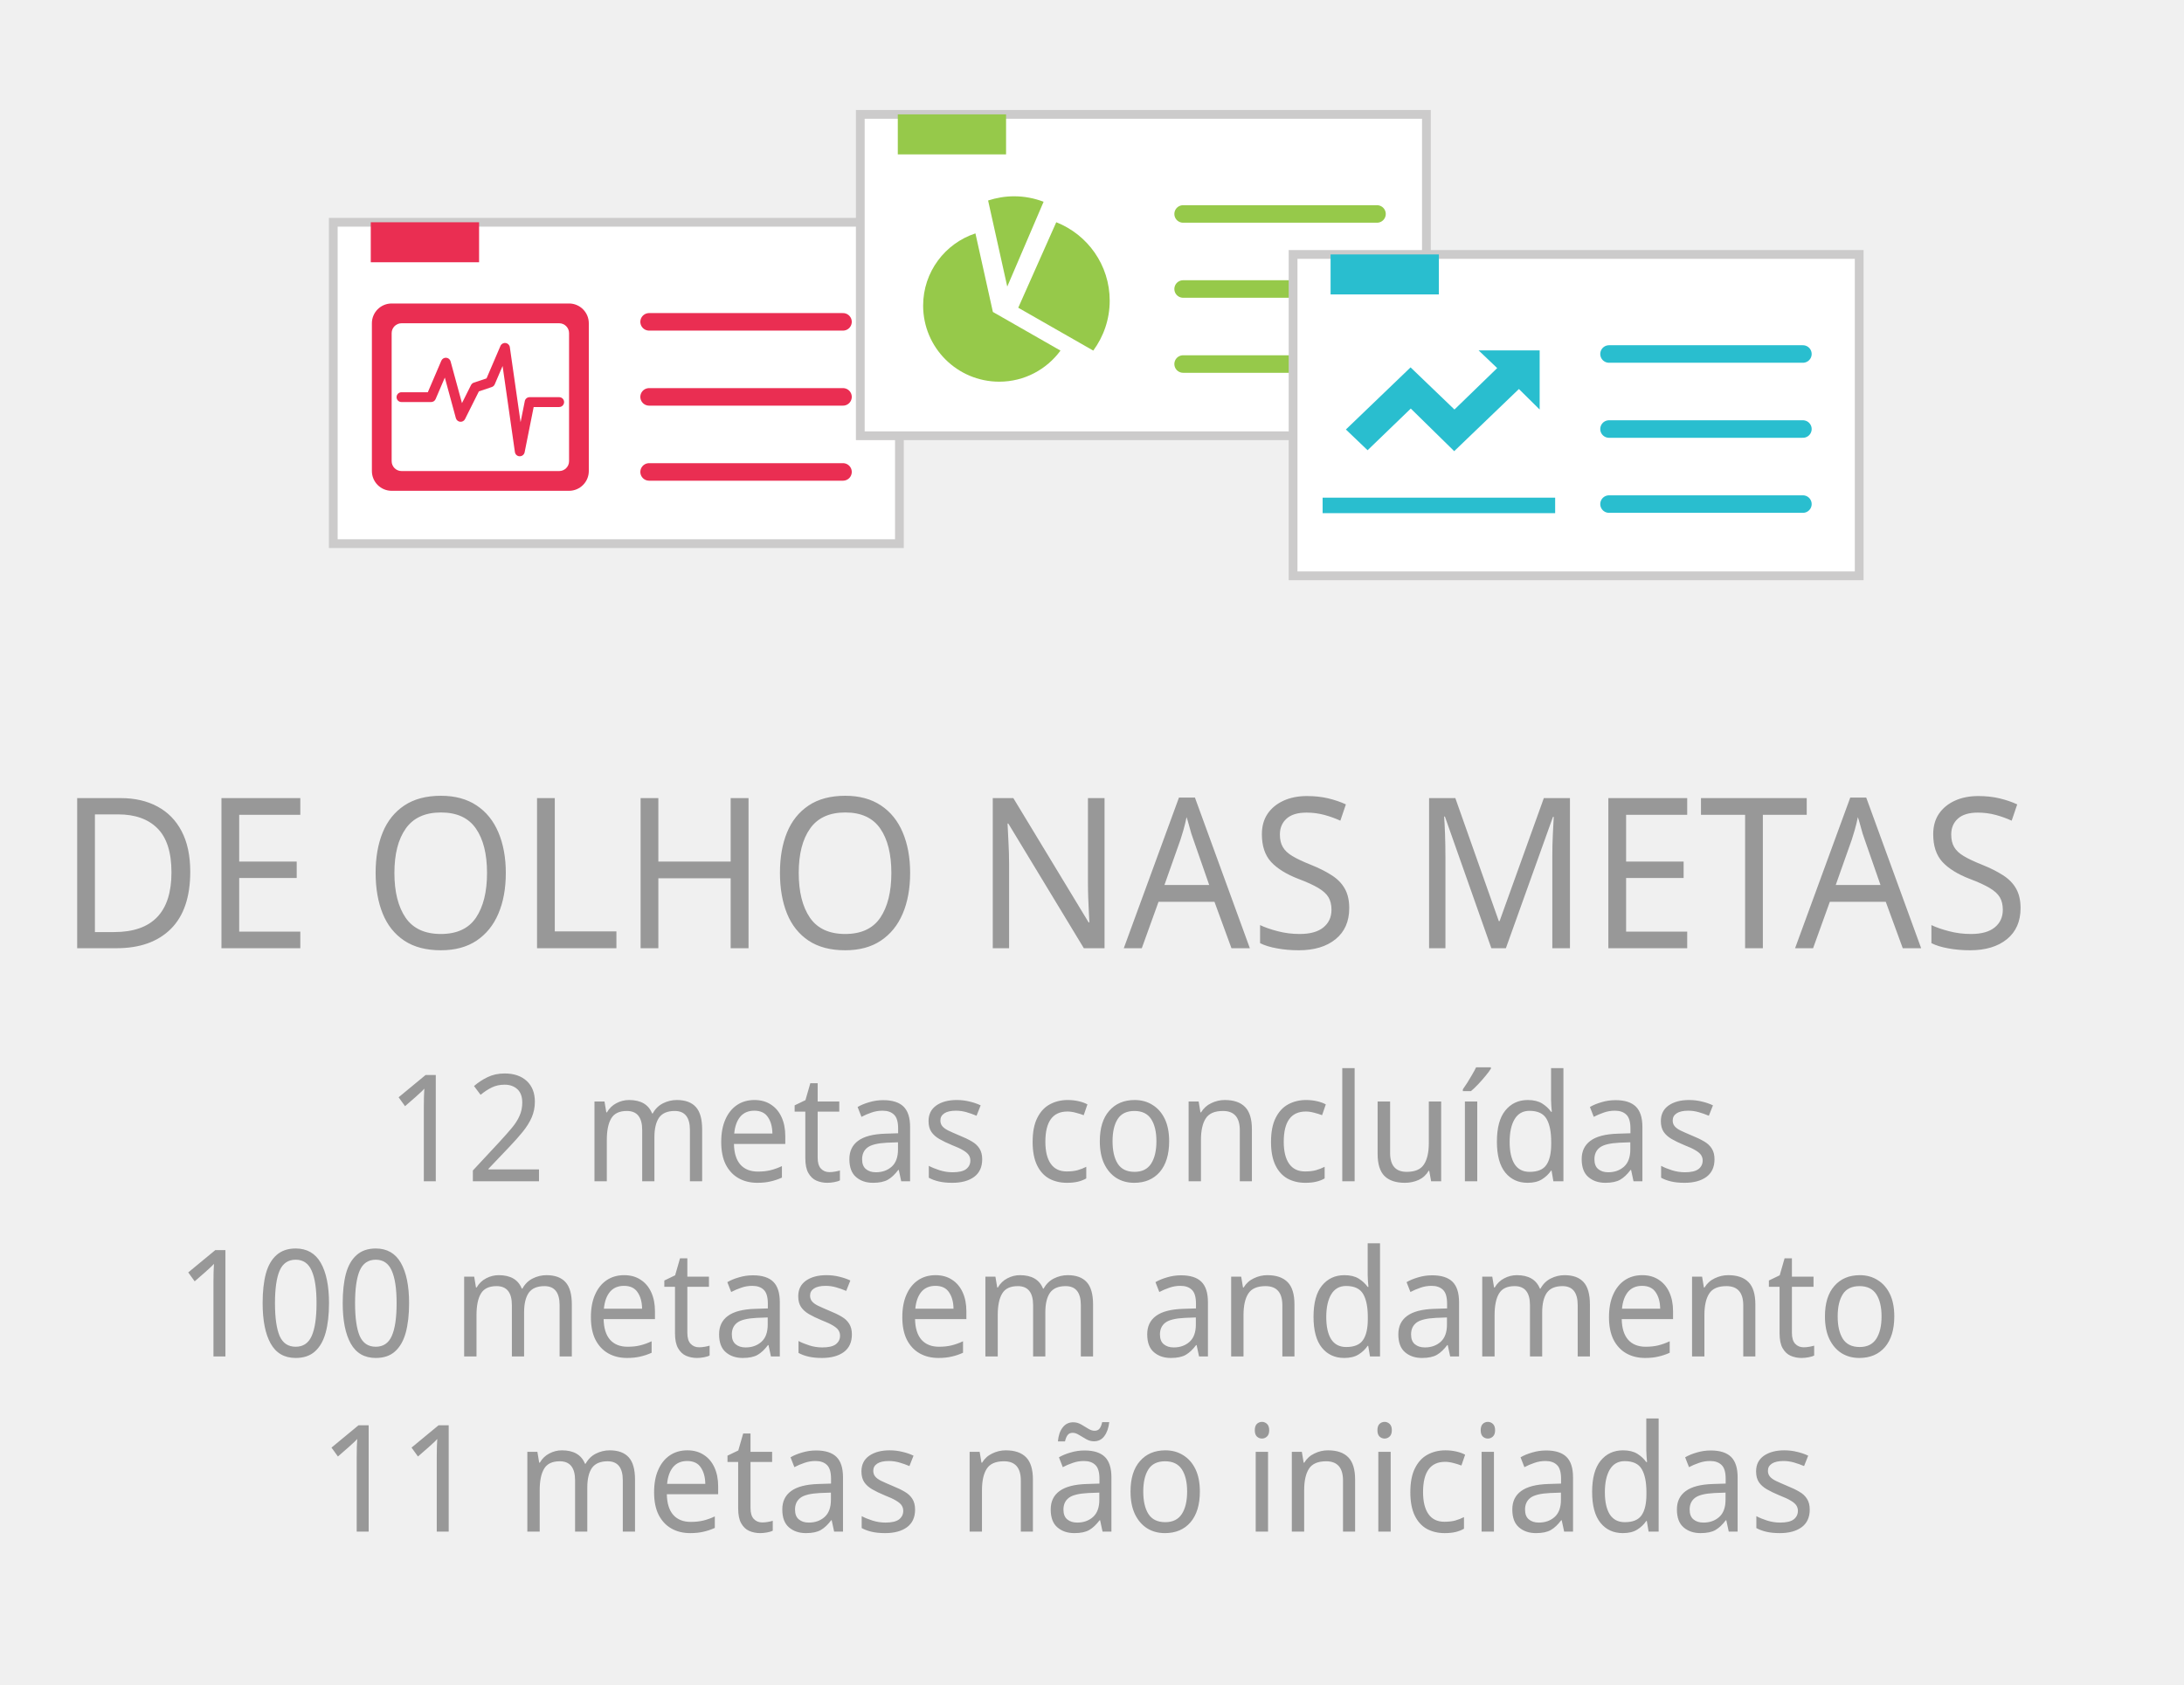
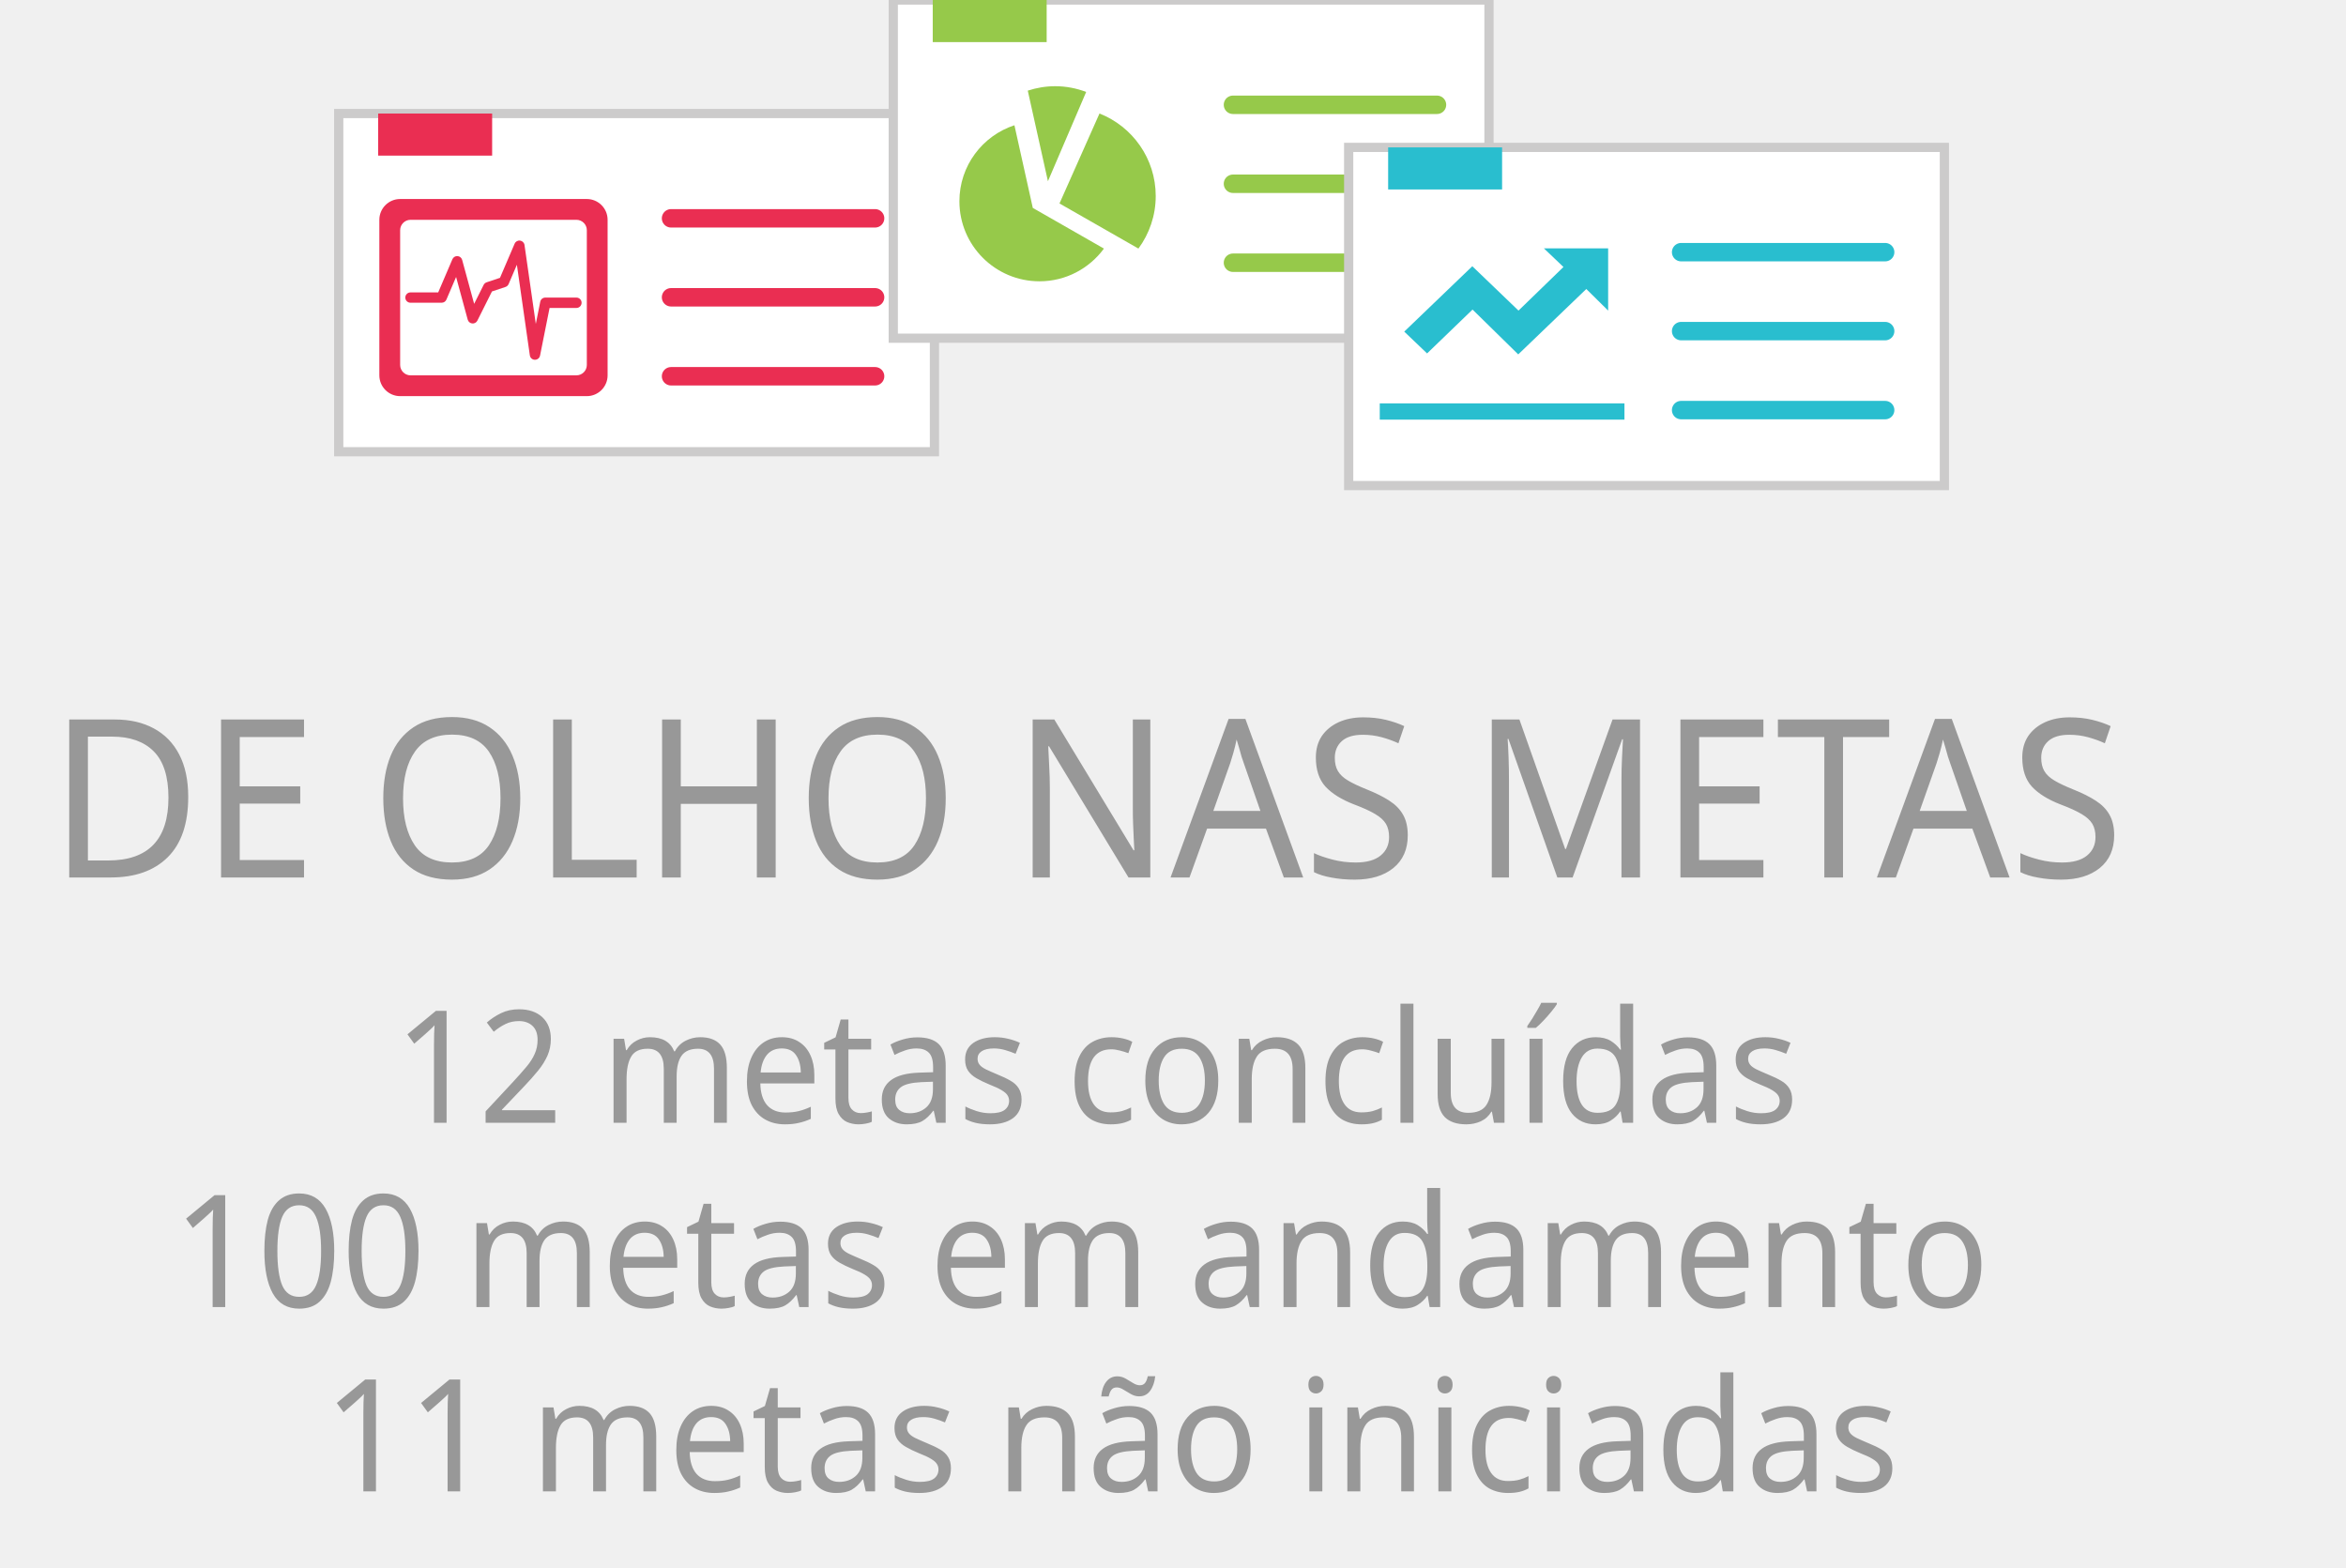
- <svg xmlns="http://www.w3.org/2000/svg" version="1.1" id="Layer_1" x="0px" y="0px" width="249.351px" height="192.338px" viewBox="0 0 249.351 192.338" enable-background="new 0 0 249.351 192.338" xml:space="preserve">
-   <rect x="-57.342" y="122.271" fill="none" width="365" height="70.067" />
-   <text transform="matrix(0.94 0 0 1 44.085 134.8848)">
-     <tspan x="0" y="0" fill="#989898" font-family="'Montserrat-Bold'" font-size="17">12 metas concluídas</tspan>
-     <tspan x="-25.551" y="20" fill="#989898" font-family="'Montserrat-Bold'" font-size="17">100 metas em andamento</tspan>
-     <tspan x="-8.151" y="40" fill="#989898" font-family="'Montserrat-Bold'" font-size="17">11 metas não iniciadas</tspan>
-   </text>
-   <text transform="matrix(0.94 0 0 1 6.6221 108.2705)" fill="#989898" font-family="'Montserrat-Bold'" font-size="24.003">DE OLHO NAS METAS</text>
+ <svg xmlns="http://www.w3.org/2000/svg" version="1.1" id="Layer_1" x="0px" y="0px" width="254.545px" height="170.058px" viewBox="0 0 254.545 170.058" enable-background="new 0 0 254.545 170.058" xml:space="preserve">
  <g>
+     <rect x="-58.641" y="109.211" fill="none" width="365" height="70.067" />
+     <text transform="matrix(0.94 0 0 1 42.7861 121.8252)">
+       <tspan x="0" y="0" fill="#989898" font-family="'Montserrat-Bold'" font-size="17">12 metas concluídas</tspan>
+       <tspan x="-25.551" y="20" fill="#989898" font-family="'Montserrat-Bold'" font-size="17">100 metas em andamento</tspan>
+       <tspan x="-8.151" y="40" fill="#989898" font-family="'Montserrat-Bold'" font-size="17">11 metas não iniciadas</tspan>
+     </text>
+     <text transform="matrix(0.94 0 0 1 5.3232 95.2109)" fill="#989898" font-family="'Montserrat-Bold'" font-size="24.003">DE OLHO NAS METAS</text>
    <g>
      <g>
-         <rect x="38.05" y="25.379" fill-rule="evenodd" clip-rule="evenodd" fill="#FFFFFF" stroke="#CCCBCB" stroke-miterlimit="10" width="64.637" height="36.697" />
-         <rect x="42.332" y="25.379" fill-rule="evenodd" clip-rule="evenodd" fill="#EA2E52" width="12.365" height="4.567" />
+         <g>
+           <rect x="36.751" y="12.319" fill-rule="evenodd" clip-rule="evenodd" fill="#FFFFFF" stroke="#CCCBCB" stroke-miterlimit="10" width="64.637" height="36.697" />
+           <rect x="41.033" y="12.319" fill-rule="evenodd" clip-rule="evenodd" fill="#EA2E52" width="12.365" height="4.567" />
+         </g>
+         <g>
+           <path fill="#EA2E52" d="M65.926,23.851c0-1.247-1.014-2.257-2.254-2.257H43.417c-1.246,0-2.257,1.011-2.257,2.257v16.875      c0,1.245,1.011,2.257,2.257,2.257h20.255c1.24,0,2.254-1.012,2.254-2.257V23.851z M63.672,39.602      c0,0.618-0.508,1.124-1.126,1.124H44.542c-0.616,0-1.125-0.506-1.125-1.124V24.976c0-0.619,0.509-1.125,1.125-1.125h18.004      c0.618,0,1.126,0.506,1.126,1.125V39.602z" />
+           <g>
+             <path fill="#EA2E52" d="M58.042,39.038c-0.005,0-0.01,0-0.015,0c-0.274-0.003-0.501-0.21-0.539-0.482l-1.405-9.827       l-0.896,2.092c-0.064,0.149-0.188,0.263-0.341,0.314l-1.468,0.489l-1.583,3.166c-0.102,0.209-0.322,0.332-0.561,0.308       c-0.229-0.024-0.422-0.188-0.485-0.409l-1.262-4.636l-1.053,2.459c-0.086,0.206-0.292,0.336-0.518,0.336h-3.376       c-0.311,0-0.563-0.248-0.563-0.559c0-0.313,0.253-0.562,0.563-0.562h3.006l1.541-3.599c0.096-0.22,0.313-0.356,0.556-0.34       c0.242,0.017,0.439,0.185,0.503,0.416l1.299,4.765l1.032-2.059c0.065-0.131,0.185-0.232,0.325-0.279l1.448-0.485l1.587-3.703       c0.099-0.234,0.337-0.371,0.592-0.337c0.249,0.034,0.447,0.226,0.481,0.479l1.226,8.563l0.481-2.404       c0.051-0.267,0.281-0.454,0.549-0.454h3.378c0.31,0,0.561,0.25,0.561,0.559c0,0.313-0.251,0.567-0.561,0.567h-2.915       l-1.033,5.172C58.541,38.851,58.312,39.038,58.042,39.038L58.042,39.038z" />
+           </g>
+         </g>
+         <line fill="none" stroke="#EA2E52" stroke-width="2" stroke-linecap="round" stroke-linejoin="round" stroke-miterlimit="10" x1="72.81" y1="23.689" x2="94.949" y2="23.689" />
+         <line fill="none" stroke="#EA2E52" stroke-width="2" stroke-linecap="round" stroke-linejoin="round" stroke-miterlimit="10" x1="72.81" y1="32.258" x2="94.949" y2="32.258" />
+         <line fill="none" stroke="#EA2E52" stroke-width="2" stroke-linecap="round" stroke-linejoin="round" stroke-miterlimit="10" x1="72.81" y1="40.827" x2="94.949" y2="40.827" />
      </g>
      <g>
-         <path fill="#EA2E52" d="M67.225,36.91c0-1.247-1.014-2.257-2.254-2.257H44.716c-1.246,0-2.257,1.011-2.257,2.257v16.875     c0,1.245,1.011,2.257,2.257,2.257h20.255c1.24,0,2.254-1.012,2.254-2.257V36.91z M64.971,52.662c0,0.618-0.508,1.124-1.126,1.124     H45.841c-0.616,0-1.125-0.506-1.125-1.124V38.036c0-0.619,0.509-1.125,1.125-1.125h18.004c0.618,0,1.126,0.506,1.126,1.125     V52.662z" />
        <g>
-           <path fill="#EA2E52" d="M59.341,52.098c-0.005,0-0.01,0-0.015,0c-0.274-0.003-0.501-0.21-0.539-0.482l-1.405-9.827l-0.896,2.092      c-0.064,0.149-0.188,0.263-0.341,0.314l-1.468,0.489l-1.583,3.166c-0.102,0.209-0.322,0.332-0.561,0.308      c-0.229-0.024-0.422-0.188-0.485-0.409l-1.262-4.636l-1.053,2.459c-0.086,0.206-0.292,0.336-0.518,0.336h-3.376      c-0.311,0-0.563-0.248-0.563-0.559c0-0.313,0.253-0.562,0.563-0.562h3.006l1.541-3.599c0.096-0.22,0.313-0.356,0.556-0.34      c0.242,0.017,0.439,0.185,0.503,0.416l1.299,4.765l1.032-2.059c0.065-0.131,0.185-0.232,0.325-0.279l1.448-0.485l1.587-3.703      c0.099-0.234,0.337-0.371,0.592-0.337c0.249,0.034,0.447,0.226,0.481,0.479l1.226,8.563l0.481-2.404      c0.051-0.267,0.281-0.454,0.549-0.454h3.378c0.31,0,0.561,0.25,0.561,0.559c0,0.313-0.251,0.567-0.561,0.567H60.93l-1.033,5.172      C59.84,51.91,59.611,52.098,59.341,52.098L59.341,52.098z" />
+           <rect x="96.921" fill-rule="evenodd" clip-rule="evenodd" fill="#FFFFFF" stroke="#CCCBCB" stroke-miterlimit="10" width="64.635" height="36.696" />
+           <rect x="101.204" fill-rule="evenodd" clip-rule="evenodd" fill="#96C94A" width="12.361" height="4.568" />
        </g>
-       </g>
-       <line fill="none" stroke="#EA2E52" stroke-width="2" stroke-linecap="round" stroke-linejoin="round" stroke-miterlimit="10" x1="74.108" y1="36.749" x2="96.248" y2="36.749" />
-       <line fill="none" stroke="#EA2E52" stroke-width="2" stroke-linecap="round" stroke-linejoin="round" stroke-miterlimit="10" x1="74.108" y1="45.317" x2="96.248" y2="45.317" />
-       <line fill="none" stroke="#EA2E52" stroke-width="2" stroke-linecap="round" stroke-linejoin="round" stroke-miterlimit="10" x1="74.108" y1="53.887" x2="96.248" y2="53.887" />
-     </g>
-     <g>
-       <g>
-         <rect x="98.22" y="13.06" fill-rule="evenodd" clip-rule="evenodd" fill="#FFFFFF" stroke="#CCCBCB" stroke-miterlimit="10" width="64.635" height="36.696" />
-         <rect x="102.503" y="13.06" fill-rule="evenodd" clip-rule="evenodd" fill="#96C94A" width="12.361" height="4.568" />
+         <g>
+           <path fill="#96C94A" d="M110.067,13.59c-3.467,1.14-5.97,4.399-5.97,8.246c0,4.798,3.891,8.687,8.689,8.687      c2.874,0,5.413-1.402,6.993-3.55l-7.718-4.412L110.067,13.59z" />
+           <path fill="#96C94A" d="M117.852,9.977c-1.044-0.395-2.174-0.623-3.357-0.623c-1.042,0-2.041,0.174-2.98,0.48l2.187,9.83      L117.852,9.977z" />
+           <path fill="#96C94A" d="M119.296,12.316l-4.34,9.762l8.565,4.894c1.176-1.597,1.877-3.567,1.877-5.699      C125.398,17.198,122.868,13.723,119.296,12.316z" />
+         </g>
+         <line fill="none" stroke="#96C94A" stroke-width="2" stroke-linecap="round" stroke-linejoin="round" stroke-miterlimit="10" x1="133.779" y1="11.371" x2="155.916" y2="11.371" />
+         <line fill="none" stroke="#96C94A" stroke-width="2" stroke-linecap="round" stroke-linejoin="round" stroke-miterlimit="10" x1="133.779" y1="19.939" x2="155.916" y2="19.939" />
+         <line fill="none" stroke="#96C94A" stroke-width="2" stroke-linecap="round" stroke-linejoin="round" stroke-miterlimit="10" x1="133.779" y1="28.507" x2="155.916" y2="28.507" />
      </g>
      <g>
-         <path fill="#96C94A" d="M111.366,26.649c-3.467,1.14-5.97,4.399-5.97,8.246c0,4.798,3.891,8.687,8.689,8.687     c2.874,0,5.413-1.402,6.993-3.55l-7.718-4.412L111.366,26.649z" />
-         <path fill="#96C94A" d="M119.15,23.036c-1.044-0.395-2.174-0.623-3.357-0.623c-1.042,0-2.041,0.174-2.98,0.48l2.187,9.83     L119.15,23.036z" />
-         <path fill="#96C94A" d="M120.595,25.376l-4.34,9.762l8.565,4.894c1.176-1.597,1.877-3.567,1.877-5.699     C126.697,30.258,124.167,26.782,120.595,25.376z" />
+         <g>
+           <rect x="146.334" y="15.993" fill-rule="evenodd" clip-rule="evenodd" fill="#FFFFFF" stroke="#CCCBCB" stroke-miterlimit="10" width="64.634" height="36.695" />
+           <rect x="150.617" y="15.993" fill-rule="evenodd" clip-rule="evenodd" fill="#29BECF" width="12.362" height="4.565" />
+         </g>
+         <path fill-rule="evenodd" clip-rule="evenodd" fill="#29BECF" d="M152.363,35.982l2.478,2.367l4.932-4.759l4.958,4.864     l7.386-7.095l2.37,2.342v-6.753h-6.973l2.123,2.022l-4.877,4.731l-5.012-4.813L152.363,35.982z M149.706,43.765v1.77h26.55v-1.77     H149.706z" />
+         <line fill="none" stroke="#29BECF" stroke-width="2" stroke-linecap="round" stroke-linejoin="round" stroke-miterlimit="10" x1="182.405" y1="27.361" x2="204.542" y2="27.361" />
+         <line fill="none" stroke="#29BECF" stroke-width="2" stroke-linecap="round" stroke-linejoin="round" stroke-miterlimit="10" x1="182.405" y1="35.928" x2="204.542" y2="35.928" />
+         <line fill="none" stroke="#29BECF" stroke-width="2" stroke-linecap="round" stroke-linejoin="round" stroke-miterlimit="10" x1="182.405" y1="44.498" x2="204.542" y2="44.498" />
      </g>
-       <line fill="none" stroke="#96C94A" stroke-width="2" stroke-linecap="round" stroke-linejoin="round" stroke-miterlimit="10" x1="135.078" y1="24.43" x2="157.215" y2="24.43" />
-       <line fill="none" stroke="#96C94A" stroke-width="2" stroke-linecap="round" stroke-linejoin="round" stroke-miterlimit="10" x1="135.078" y1="32.999" x2="157.215" y2="32.999" />
-       <line fill="none" stroke="#96C94A" stroke-width="2" stroke-linecap="round" stroke-linejoin="round" stroke-miterlimit="10" x1="135.078" y1="41.566" x2="157.215" y2="41.566" />
-     </g>
-     <g>
-       <g>
-         <rect x="147.633" y="29.053" fill-rule="evenodd" clip-rule="evenodd" fill="#FFFFFF" stroke="#CCCBCB" stroke-miterlimit="10" width="64.634" height="36.695" />
-         <rect x="151.916" y="29.053" fill-rule="evenodd" clip-rule="evenodd" fill="#29BECF" width="12.362" height="4.565" />
-       </g>
-       <path fill-rule="evenodd" clip-rule="evenodd" fill="#29BECF" d="M153.662,49.042l2.478,2.367l4.932-4.759l4.958,4.864    l7.386-7.095l2.37,2.342v-6.753h-6.973l2.123,2.022l-4.877,4.731l-5.012-4.813L153.662,49.042z M151.005,56.824v1.77h26.55v-1.77    H151.005z" />
-       <line fill="none" stroke="#29BECF" stroke-width="2" stroke-linecap="round" stroke-linejoin="round" stroke-miterlimit="10" x1="183.704" y1="40.42" x2="205.841" y2="40.42" />
-       <line fill="none" stroke="#29BECF" stroke-width="2" stroke-linecap="round" stroke-linejoin="round" stroke-miterlimit="10" x1="183.704" y1="48.988" x2="205.841" y2="48.988" />
-       <line fill="none" stroke="#29BECF" stroke-width="2" stroke-linecap="round" stroke-linejoin="round" stroke-miterlimit="10" x1="183.704" y1="57.557" x2="205.841" y2="57.557" />
    </g>
  </g>
</svg>
